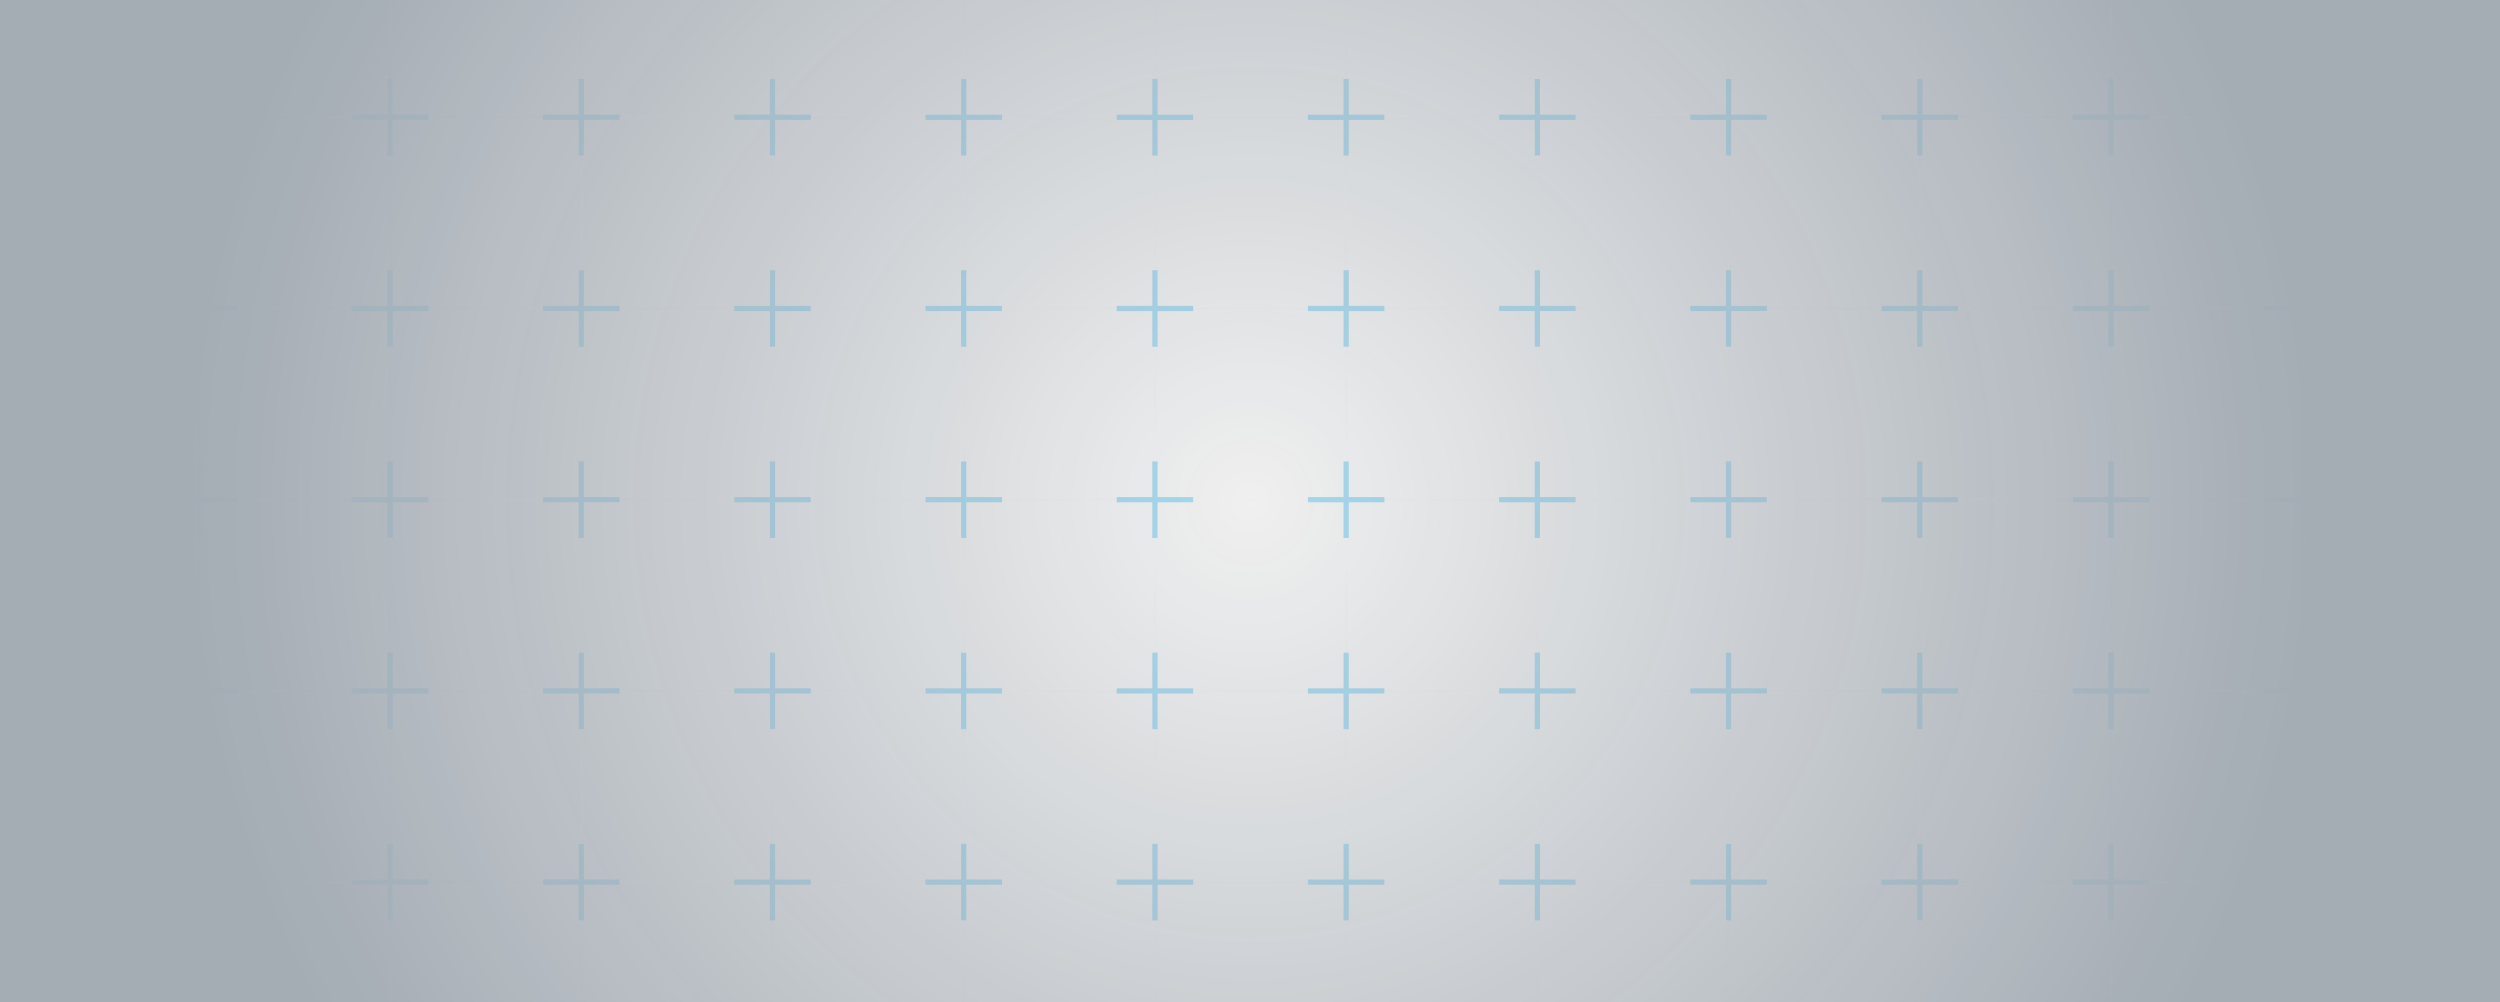
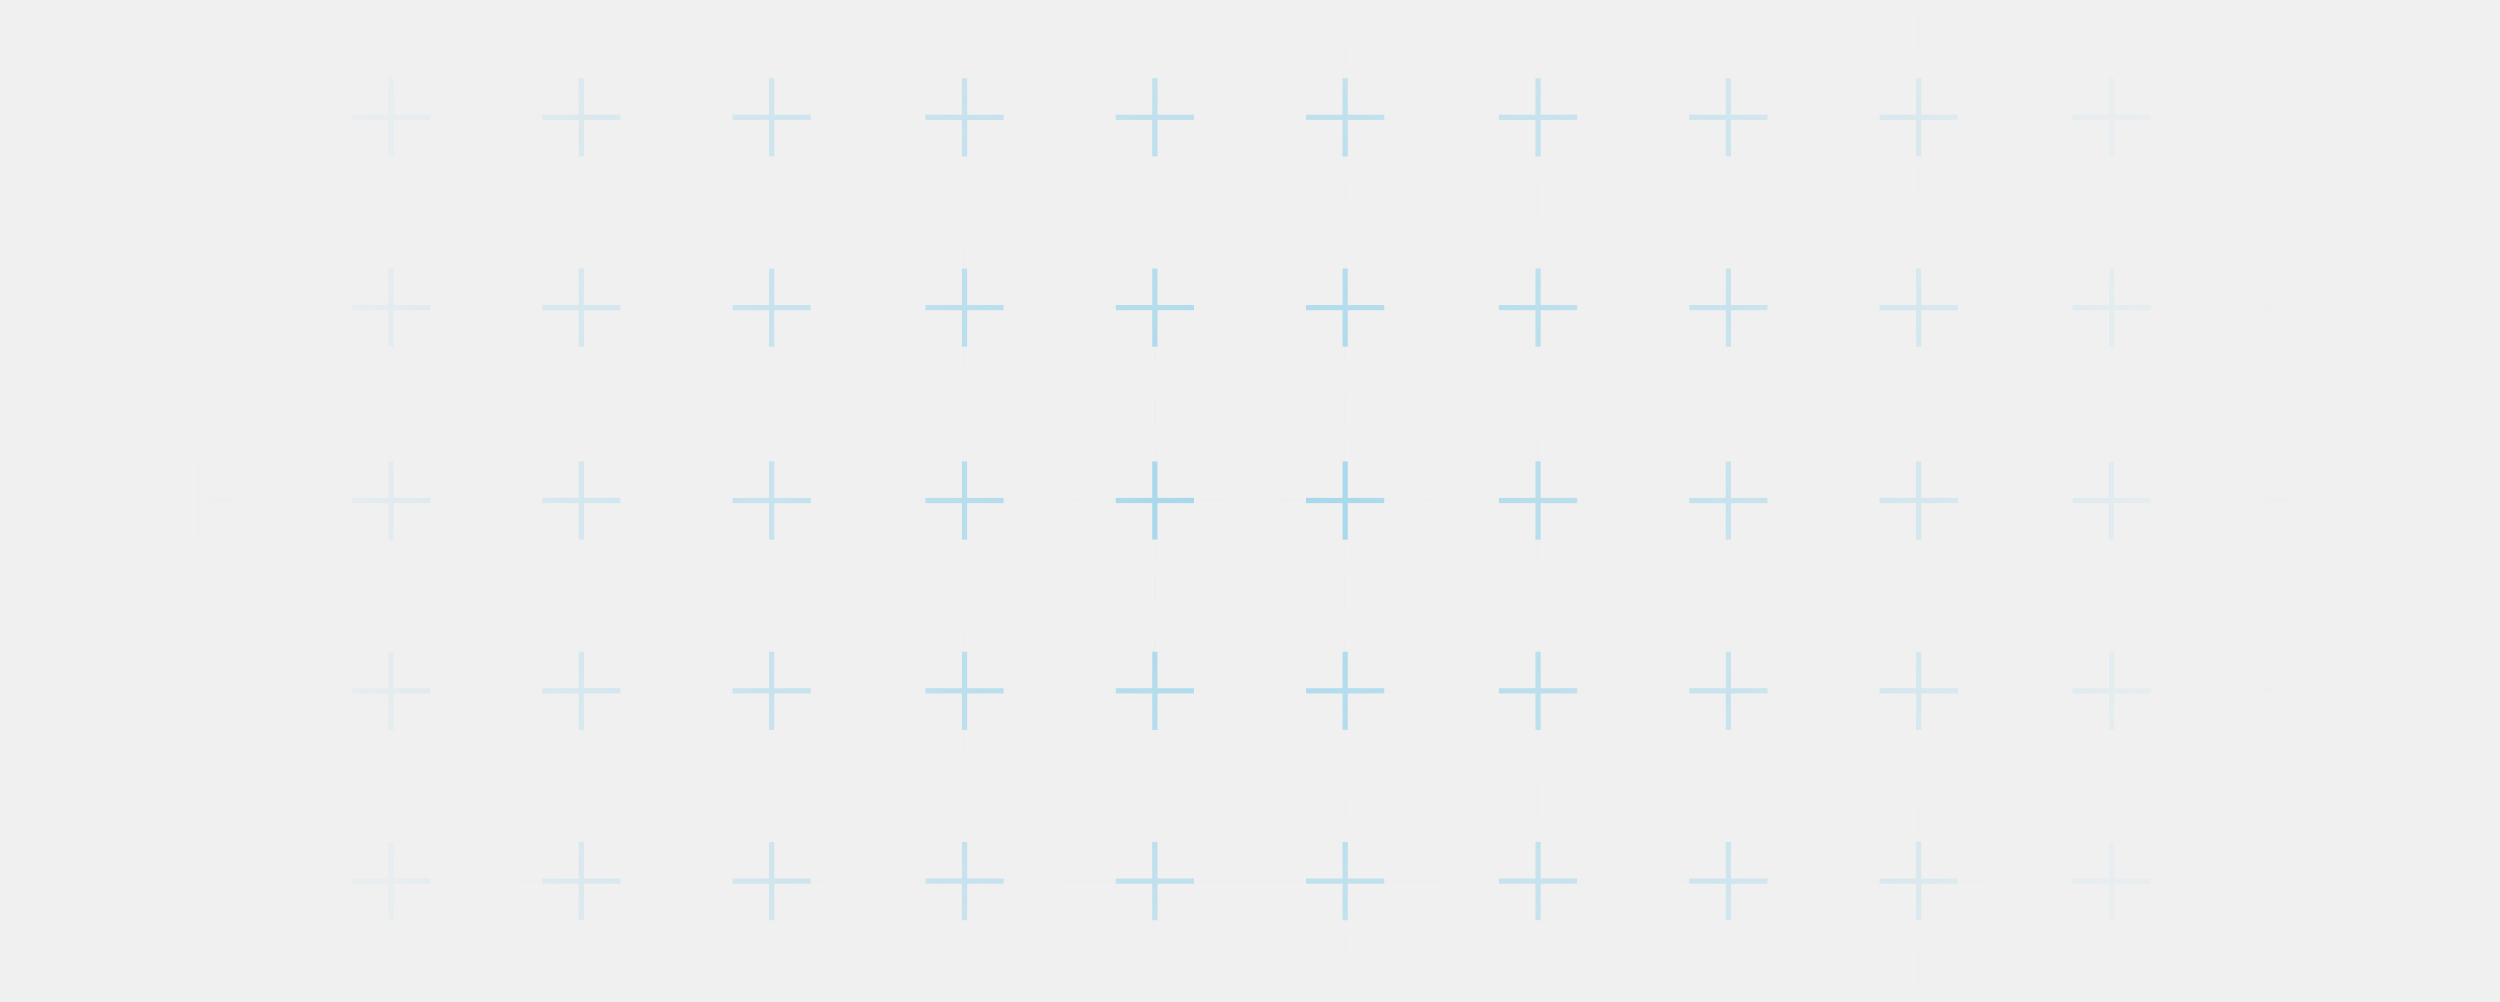
<svg xmlns="http://www.w3.org/2000/svg" width="959" height="384" viewBox="0 0 959 384" fill="none">
-   <g opacity="0.32" clip-path="url(#clip0_10763_8768)">
-     <path d="M0 338.384L959.419 338.384" stroke="#E5E5EC" stroke-opacity="0.32" />
-     <path d="M0 191.684L959.419 191.684" stroke="#E5E5EC" stroke-opacity="0.32" />
-     <path d="M0 44.984L959.419 44.984" stroke="#E5E5EC" stroke-opacity="0.32" />
-     <path d="M0 265.034L959.419 265.034" stroke="#E5E5EC" stroke-opacity="0.32" />
-     <path d="M0 118.334L959.419 118.334" stroke="#E5E5EC" stroke-opacity="0.32" />
-     <path d="M76.284 -178L76.284 561.369" stroke="#E5E5EC" stroke-opacity="0.32" />
-     <path d="M222.984 -178L222.984 561.368" stroke="#E5E5EC" stroke-opacity="0.32" />
-     <path d="M369.685 -178L369.685 561.368" stroke="#E5E5EC" stroke-opacity="0.32" />
-     <path d="M516.385 -178L516.385 561.369" stroke="#E5E5EC" stroke-opacity="0.32" />
-     <path d="M663.085 -178L663.085 561.369" stroke="#E5E5EC" stroke-opacity="0.32" />
-     <path d="M149.634 -178L149.634 561.368" stroke="#E5E5EC" stroke-opacity="0.32" />
-     <path d="M296.335 -178L296.335 561.368" stroke="#E5E5EC" stroke-opacity="0.32" />
-     <path d="M443.034 -178L443.034 561.368" stroke="#E5E5EC" stroke-opacity="0.32" />
-     <path d="M589.734 -178L589.734 561.369" stroke="#E5E5EC" stroke-opacity="0.32" />
-     <path d="M809.785 -178L809.785 561.369" stroke="#E5E5EC" stroke-opacity="0.32" />
-     <path d="M883.135 -178L883.135 561.368" stroke="#E5E5EC" stroke-opacity="0.32" />
-     <path d="M736.435 -178L736.435 561.369" stroke="#E5E5EC" stroke-opacity="0.32" />
-     <path d="M76.283 30.314L76.283 59.654" stroke="#00A1E3" stroke-width="2" />
-     <path d="M90.953 44.984L61.613 44.984" stroke="#00A1E3" stroke-width="2" />
-     <path d="M76.284 103.664L76.284 133.004" stroke="#00A1E3" stroke-width="2" />
-     <path d="M90.954 118.334L61.614 118.334" stroke="#00A1E3" stroke-width="2" />
-     <path d="M76.283 250.364L76.283 279.704" stroke="#00A1E3" stroke-width="2" />
-     <path d="M90.953 265.034L61.613 265.034" stroke="#00A1E3" stroke-width="2" />
-     <path d="M76.283 177.014L76.283 206.354" stroke="#00A1E3" stroke-width="2" />
-     <path d="M90.953 191.684L61.613 191.684" stroke="#00A1E3" stroke-width="2" />
-     <path d="M76.284 323.714L76.284 353.054" stroke="#00A1E3" stroke-width="2" />
-     <path d="M90.954 338.384L61.614 338.384" stroke="#00A1E3" stroke-width="2" />
-     <path d="M149.634 30.314L149.634 59.654" stroke="#00A1E3" stroke-width="2" />
-     <path d="M164.304 44.984L134.964 44.984" stroke="#00A1E3" stroke-width="2" />
-     <path d="M149.634 103.664L149.634 133.004" stroke="#00A1E3" stroke-width="2" />
-     <path d="M164.304 118.334L134.964 118.334" stroke="#00A1E3" stroke-width="2" />
-     <path d="M149.634 250.364L149.634 279.704" stroke="#00A1E3" stroke-width="2" />
-     <path d="M164.304 265.034L134.964 265.034" stroke="#00A1E3" stroke-width="2" />
-     <path d="M149.634 177.014L149.634 206.354" stroke="#00A1E3" stroke-width="2" />
-     <path d="M164.304 191.684L134.964 191.684" stroke="#00A1E3" stroke-width="2" />
-     <path d="M149.634 323.714L149.634 353.054" stroke="#00A1E3" stroke-width="2" />
-     <path d="M164.304 338.384L134.964 338.384" stroke="#00A1E3" stroke-width="2" />
-     <path d="M296.334 30.314L296.334 59.654" stroke="#00A1E3" stroke-width="2" />
-     <path d="M311.004 44.984L281.664 44.984" stroke="#00A1E3" stroke-width="2" />
-     <path d="M296.334 103.664L296.334 133.004" stroke="#00A1E3" stroke-width="2" />
-     <path d="M311.004 118.334L281.664 118.334" stroke="#00A1E3" stroke-width="2" />
-     <path d="M296.334 250.364L296.334 279.704" stroke="#00A1E3" stroke-width="2" />
-     <path d="M311.004 265.034L281.664 265.034" stroke="#00A1E3" stroke-width="2" />
-     <path d="M296.334 177.014L296.334 206.354" stroke="#00A1E3" stroke-width="2" />
-     <path d="M311.004 191.684L281.664 191.684" stroke="#00A1E3" stroke-width="2" />
-     <path d="M296.334 323.714L296.334 353.054" stroke="#00A1E3" stroke-width="2" />
-     <path d="M311.004 338.384L281.664 338.384" stroke="#00A1E3" stroke-width="2" />
-     <path d="M443.034 30.314L443.034 59.654" stroke="#00A1E3" stroke-width="2" />
-     <path d="M457.704 44.984L428.364 44.984" stroke="#00A1E3" stroke-width="2" />
-     <path d="M443.034 103.664L443.034 133.004" stroke="#00A1E3" stroke-width="2" />
-     <path d="M457.704 118.334L428.364 118.334" stroke="#00A1E3" stroke-width="2" />
-     <path d="M443.034 250.364L443.034 279.704" stroke="#00A1E3" stroke-width="2" />
-     <path d="M457.704 265.034L428.364 265.034" stroke="#00A1E3" stroke-width="2" />
-     <path d="M443.034 177.014L443.034 206.354" stroke="#00A1E3" stroke-width="2" />
-     <path d="M457.704 191.684L428.364 191.684" stroke="#00A1E3" stroke-width="2" />
-     <path d="M443.034 323.714L443.034 353.054" stroke="#00A1E3" stroke-width="2" />
-     <path d="M457.704 338.384L428.364 338.384" stroke="#00A1E3" stroke-width="2" />
-     <path d="M589.734 30.314L589.734 59.654" stroke="#00A1E3" stroke-width="2" />
-     <path d="M604.404 44.984L575.064 44.984" stroke="#00A1E3" stroke-width="2" />
-     <path d="M589.734 103.664L589.734 133.004" stroke="#00A1E3" stroke-width="2" />
-     <path d="M604.404 118.334L575.064 118.334" stroke="#00A1E3" stroke-width="2" />
-     <path d="M589.734 250.364L589.734 279.704" stroke="#00A1E3" stroke-width="2" />
-     <path d="M604.404 265.034L575.064 265.034" stroke="#00A1E3" stroke-width="2" />
-     <path d="M589.734 177.014L589.734 206.354" stroke="#00A1E3" stroke-width="2" />
-     <path d="M604.404 191.684L575.064 191.684" stroke="#00A1E3" stroke-width="2" />
-     <path d="M589.734 323.714L589.734 353.054" stroke="#00A1E3" stroke-width="2" />
-     <path d="M604.404 338.384L575.064 338.384" stroke="#00A1E3" stroke-width="2" />
-     <path d="M736.435 30.314L736.435 59.654" stroke="#00A1E3" stroke-width="2" />
-     <path d="M751.104 44.984L721.764 44.984" stroke="#00A1E3" stroke-width="2" />
-     <path d="M736.435 103.664L736.435 133.004" stroke="#00A1E3" stroke-width="2" />
-     <path d="M751.104 118.334L721.764 118.334" stroke="#00A1E3" stroke-width="2" />
-     <path d="M736.435 250.364L736.435 279.704" stroke="#00A1E3" stroke-width="2" />
-     <path d="M751.104 265.034L721.764 265.034" stroke="#00A1E3" stroke-width="2" />
-     <path d="M736.435 177.014L736.435 206.354" stroke="#00A1E3" stroke-width="2" />
-     <path d="M751.104 191.684L721.764 191.684" stroke="#00A1E3" stroke-width="2" />
-     <path d="M736.435 323.714L736.435 353.054" stroke="#00A1E3" stroke-width="2" />
-     <path d="M751.104 338.384L721.764 338.384" stroke="#00A1E3" stroke-width="2" />
-     <path d="M809.784 30.314L809.784 59.654" stroke="#00A1E3" stroke-width="2" />
-     <path d="M824.454 44.984L795.114 44.984" stroke="#00A1E3" stroke-width="2" />
-     <path d="M809.785 103.664L809.785 133.004" stroke="#00A1E3" stroke-width="2" />
-     <path d="M824.455 118.334L795.115 118.334" stroke="#00A1E3" stroke-width="2" />
-     <path d="M809.784 250.364L809.784 279.704" stroke="#00A1E3" stroke-width="2" />
-     <path d="M824.454 265.034L795.114 265.034" stroke="#00A1E3" stroke-width="2" />
-     <path d="M809.785 177.014L809.785 206.354" stroke="#00A1E3" stroke-width="2" />
-     <path d="M824.455 191.684L795.115 191.684" stroke="#00A1E3" stroke-width="2" />
-     <path d="M809.784 323.714L809.784 353.054" stroke="#00A1E3" stroke-width="2" />
-     <path d="M824.454 338.384L795.114 338.384" stroke="#00A1E3" stroke-width="2" />
-     <path d="M883.135 30.314L883.135 59.654" stroke="#00A1E3" stroke-width="2" />
-     <path d="M897.805 44.984L868.465 44.984" stroke="#00A1E3" stroke-width="2" />
-     <path d="M883.135 103.664L883.135 133.004" stroke="#00A1E3" stroke-width="2" />
-     <path d="M897.805 118.334L868.465 118.334" stroke="#00A1E3" stroke-width="2" />
-     <path d="M883.135 250.364L883.135 279.704" stroke="#00A1E3" stroke-width="2" />
-     <path d="M897.805 265.034L868.465 265.034" stroke="#00A1E3" stroke-width="2" />
-     <path d="M883.135 177.014L883.135 206.354" stroke="#00A1E3" stroke-width="2" />
-     <path d="M897.805 191.684L868.465 191.684" stroke="#00A1E3" stroke-width="2" />
-     <path d="M883.135 323.714L883.135 353.054" stroke="#00A1E3" stroke-width="2" />
-     <path d="M897.805 338.384L868.465 338.384" stroke="#00A1E3" stroke-width="2" />
-     <path d="M222.983 323.714L222.983 353.054" stroke="#00A1E3" stroke-width="2" />
-     <path d="M237.653 338.384L208.313 338.384" stroke="#00A1E3" stroke-width="2" />
-     <path d="M222.983 177.014L222.983 206.354" stroke="#00A1E3" stroke-width="2" />
-     <path d="M237.653 191.684L208.313 191.684" stroke="#00A1E3" stroke-width="2" />
-     <path d="M222.983 30.314L222.983 59.654" stroke="#00A1E3" stroke-width="2" />
-     <path d="M237.653 44.984L208.313 44.984" stroke="#00A1E3" stroke-width="2" />
-     <path d="M222.983 103.664L222.983 133.004" stroke="#00A1E3" stroke-width="2" />
-     <path d="M237.653 118.334L208.313 118.334" stroke="#00A1E3" stroke-width="2" />
-     <path d="M222.983 250.364L222.983 279.704" stroke="#00A1E3" stroke-width="2" />
-     <path d="M237.653 265.034L208.313 265.034" stroke="#00A1E3" stroke-width="2" />
-     <path d="M369.685 30.314L369.685 59.654" stroke="#00A1E3" stroke-width="2" />
-     <path d="M384.354 44.984L355.014 44.984" stroke="#00A1E3" stroke-width="2" />
-     <path d="M369.684 177.014L369.684 206.354" stroke="#00A1E3" stroke-width="2" />
-     <path d="M384.354 191.684L355.013 191.684" stroke="#00A1E3" stroke-width="2" />
-     <path d="M369.684 323.714L369.684 353.054" stroke="#00A1E3" stroke-width="2" />
-     <path d="M384.354 338.384L355.013 338.384" stroke="#00A1E3" stroke-width="2" />
-     <path d="M516.384 323.714L516.384 353.054" stroke="#00A1E3" stroke-width="2" />
-     <path d="M531.054 338.384L501.714 338.384" stroke="#00A1E3" stroke-width="2" />
-     <path d="M516.384 177.014L516.384 206.354" stroke="#00A1E3" stroke-width="2" />
-     <path d="M531.054 191.684L501.714 191.684" stroke="#00A1E3" stroke-width="2" />
-     <path d="M516.384 30.314L516.384 59.654" stroke="#00A1E3" stroke-width="2" />
-     <path d="M531.054 44.984L501.714 44.984" stroke="#00A1E3" stroke-width="2" />
-     <path d="M663.085 323.714L663.085 353.054" stroke="#00A1E3" stroke-width="2" />
-     <path d="M677.755 338.384L648.415 338.384" stroke="#00A1E3" stroke-width="2" />
-     <path d="M663.084 177.014L663.084 206.354" stroke="#00A1E3" stroke-width="2" />
-     <path d="M677.754 191.684L648.414 191.684" stroke="#00A1E3" stroke-width="2" />
-     <path d="M663.085 30.314L663.085 59.654" stroke="#00A1E3" stroke-width="2" />
-     <path d="M677.755 44.984L648.415 44.984" stroke="#00A1E3" stroke-width="2" />
-     <path d="M369.685 103.664L369.685 133.004" stroke="#00A1E3" stroke-width="2" />
-     <path d="M384.354 118.334L355.014 118.334" stroke="#00A1E3" stroke-width="2" />
-     <path d="M516.384 103.664L516.384 133.004" stroke="#00A1E3" stroke-width="2" />
-     <path d="M531.054 118.334L501.714 118.334" stroke="#00A1E3" stroke-width="2" />
-     <path d="M663.084 103.664L663.084 133.004" stroke="#00A1E3" stroke-width="2" />
-     <path d="M677.754 118.334L648.414 118.334" stroke="#00A1E3" stroke-width="2" />
-     <path d="M369.684 250.364L369.684 279.704" stroke="#00A1E3" stroke-width="2" />
-     <path d="M384.354 265.034L355.013 265.034" stroke="#00A1E3" stroke-width="2" />
-     <path d="M516.384 250.364L516.384 279.704" stroke="#00A1E3" stroke-width="2" />
-     <path d="M531.054 265.034L501.714 265.034" stroke="#00A1E3" stroke-width="2" />
-     <path d="M663.084 250.364L663.084 279.704" stroke="#00A1E3" stroke-width="2" />
-     <path d="M677.754 265.034L648.414 265.034" stroke="#00A1E3" stroke-width="2" />
-     <circle cx="479.5" cy="192.5" r="598.5" fill="url(#paint0_radial_10763_8768)" />
+   <defs>
+     <mask id="fadeToTransparent">
+       <rect width="959" height="384" fill="white" />
+       <circle cx="480" cy="192" r="599" fill="url(#radialFade)" />
+     </mask>
+     <radialGradient id="radialFade" cx="0.5" cy="0.5" r="0.5">
+       <stop offset="0" stop-color="white" />
+       <stop offset="0.68" stop-color="black" />
+     </radialGradient>
+   </defs>
+   <g opacity="0.32" mask="url(#fadeToTransparent)">
+     <path d="M0 45h959" stroke="#E5E5EC" stroke-opacity="0.32" />
+     <path d="M0 118h959" stroke="#E5E5EC" stroke-opacity="0.32" />
+     <path d="M0 192h959" stroke="#E5E5EC" stroke-opacity="0.32" />
+     <path d="M0 265h959" stroke="#E5E5EC" stroke-opacity="0.32" />
+     <path d="M0 338h959" stroke="#E5E5EC" stroke-opacity="0.32" />
+     <path d="M76 0v384" stroke="#E5E5EC" stroke-opacity="0.32" />
+     <path d="M150 0v384" stroke="#E5E5EC" stroke-opacity="0.32" />
+     <path d="M223 0v384" stroke="#E5E5EC" stroke-opacity="0.32" />
+     <path d="M296 0v384" stroke="#E5E5EC" stroke-opacity="0.32" />
+     <path d="M370 0v384" stroke="#E5E5EC" stroke-opacity="0.32" />
+     <path d="M443 0v384" stroke="#E5E5EC" stroke-opacity="0.32" />
+     <path d="M516 0v384" stroke="#E5E5EC" stroke-opacity="0.32" />
+     <path d="M590 0v384" stroke="#E5E5EC" stroke-opacity="0.32" />
+     <path d="M663 0v384" stroke="#E5E5EC" stroke-opacity="0.32" />
+     <path d="M736 0v384" stroke="#E5E5EC" stroke-opacity="0.32" />
+     <path d="M810 0v384" stroke="#E5E5EC" stroke-opacity="0.32" />
+     <path d="M883 0v384" stroke="#E5E5EC" stroke-opacity="0.32" />
+     <g stroke="#00A1E3" stroke-width="2">
+       <path d="M76 30v30" />
+       <path d="M61 45h30" />
+       <path d="M150 30v30" />
+       <path d="M135 45h30" />
+       <path d="M223 30v30" />
+       <path d="M208 45h30" />
+       <path d="M296 30v30" />
+       <path d="M281 45h30" />
+       <path d="M370 30v30" />
+       <path d="M355 45h30" />
+       <path d="M443 30v30" />
+       <path d="M428 45h30" />
+       <path d="M516 30v30" />
+       <path d="M501 45h30" />
+       <path d="M590 30v30" />
+       <path d="M575 45h30" />
+       <path d="M663 30v30" />
+       <path d="M648 45h30" />
+       <path d="M736 30v30" />
+       <path d="M721 45h30" />
+       <path d="M810 30v30" />
+       <path d="M795 45h30" />
+       <path d="M883 30v30" />
+       <path d="M868 45h30" />
+       <path d="M76 103v30" />
+       <path d="M61 118h30" />
+       <path d="M150 103v30" />
+       <path d="M135 118h30" />
+       <path d="M223 103v30" />
+       <path d="M208 118h30" />
+       <path d="M296 103v30" />
+       <path d="M281 118h30" />
+       <path d="M370 103v30" />
+       <path d="M355 118h30" />
+       <path d="M443 103v30" />
+       <path d="M428 118h30" />
+       <path d="M516 103v30" />
+       <path d="M501 118h30" />
+       <path d="M590 103v30" />
+       <path d="M575 118h30" />
+       <path d="M663 103v30" />
+       <path d="M648 118h30" />
+       <path d="M736 103v30" />
+       <path d="M721 118h30" />
+       <path d="M810 103v30" />
+       <path d="M795 118h30" />
+       <path d="M883 103v30" />
+       <path d="M868 118h30" />
+       <path d="M76 177v30" />
+       <path d="M61 192h30" />
+       <path d="M150 177v30" />
+       <path d="M135 192h30" />
+       <path d="M223 177v30" />
+       <path d="M208 192h30" />
+       <path d="M296 177v30" />
+       <path d="M281 192h30" />
+       <path d="M370 177v30" />
+       <path d="M355 192h30" />
+       <path d="M443 177v30" />
+       <path d="M428 192h30" />
+       <path d="M516 177v30" />
+       <path d="M501 192h30" />
+       <path d="M590 177v30" />
+       <path d="M575 192h30" />
+       <path d="M663 177v30" />
+       <path d="M648 192h30" />
+       <path d="M736 177v30" />
+       <path d="M721 192h30" />
+       <path d="M810 177v30" />
+       <path d="M795 192h30" />
+       <path d="M883 177v30" />
+       <path d="M868 192h30" />
+       <path d="M76 250v30" />
+       <path d="M61 265h30" />
+       <path d="M150 250v30" />
+       <path d="M135 265h30" />
+       <path d="M223 250v30" />
+       <path d="M208 265h30" />
+       <path d="M296 250v30" />
+       <path d="M281 265h30" />
+       <path d="M370 250v30" />
+       <path d="M355 265h30" />
+       <path d="M443 250v30" />
+       <path d="M428 265h30" />
+       <path d="M516 250v30" />
+       <path d="M501 265h30" />
+       <path d="M590 250v30" />
+       <path d="M575 265h30" />
+       <path d="M663 250v30" />
+       <path d="M648 265h30" />
+       <path d="M736 250v30" />
+       <path d="M721 265h30" />
+       <path d="M810 250v30" />
+       <path d="M795 265h30" />
+       <path d="M883 250v30" />
+       <path d="M868 265h30" />
+       <path d="M76 323v30" />
+       <path d="M61 338h30" />
+       <path d="M150 323v30" />
+       <path d="M135 338h30" />
+       <path d="M223 323v30" />
+       <path d="M208 338h30" />
+       <path d="M296 323v30" />
+       <path d="M281 338h30" />
+       <path d="M370 323v30" />
+       <path d="M355 338h30" />
+       <path d="M443 323v30" />
+       <path d="M428 338h30" />
+       <path d="M516 323v30" />
+       <path d="M501 338h30" />
+       <path d="M590 323v30" />
+       <path d="M575 338h30" />
+       <path d="M663 323v30" />
+       <path d="M648 338h30" />
+       <path d="M736 323v30" />
+       <path d="M721 338h30" />
+       <path d="M810 323v30" />
+       <path d="M795 338h30" />
+       <path d="M883 323v30" />
+       <path d="M868 338h30" />
+     </g>
  </g>
-   <defs>
-     <radialGradient id="paint0_radial_10763_8768" cx="0" cy="0" r="1" gradientUnits="userSpaceOnUse" gradientTransform="translate(479.5 192.5) rotate(90) scale(598.5)">
-       <stop stop-color="#001932" stop-opacity="0" />
-       <stop offset="0.681" stop-color="#001932" />
-     </radialGradient>
-     <clipPath id="clip0_10763_8768">
-       <rect width="959" height="828" fill="white" transform="translate(0 -222)" />
-     </clipPath>
-   </defs>
</svg>
